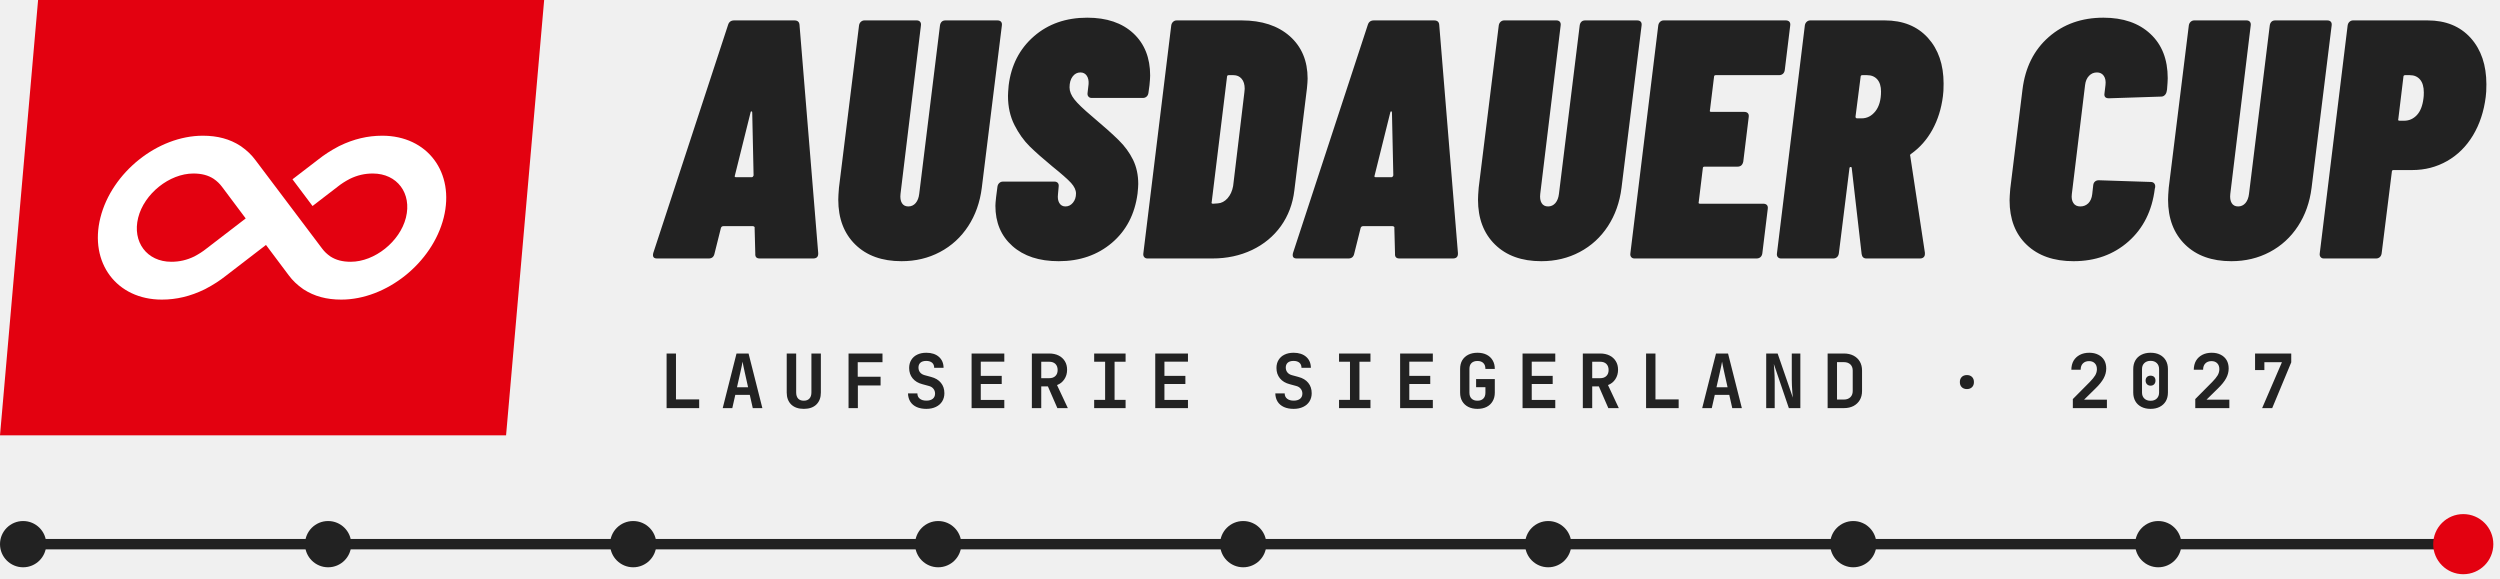
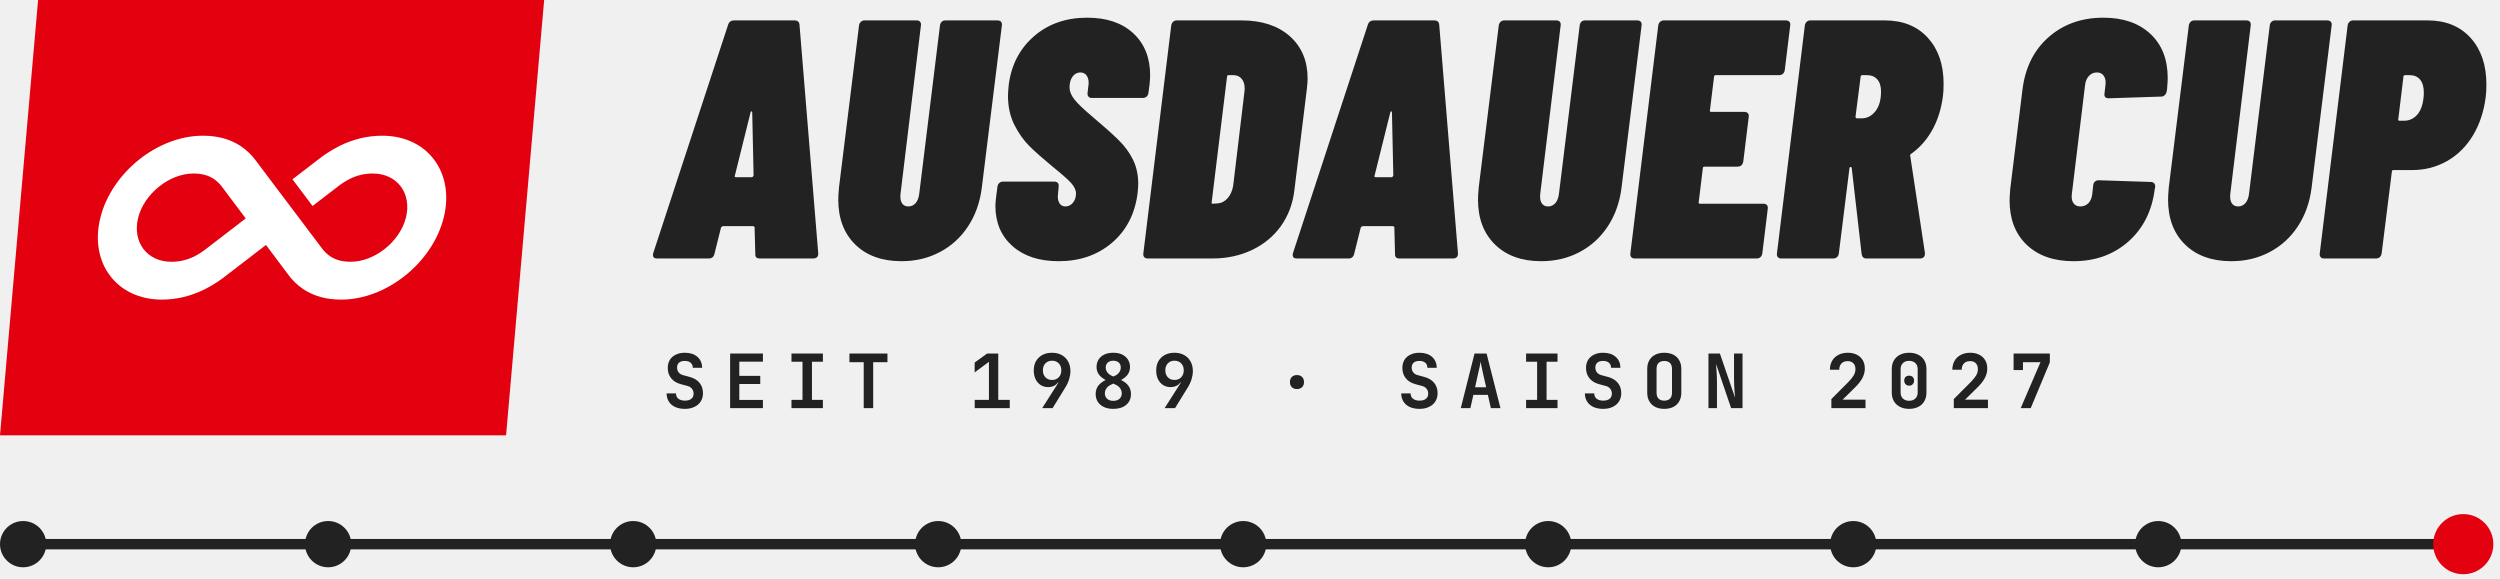
- <svg xmlns="http://www.w3.org/2000/svg" viewBox="0 0 367.54 85" role="img" aria-label="AUSDAUER CUP – LAUFSERIE SIEGERLAND · 2027">
+ <svg xmlns="http://www.w3.org/2000/svg" viewBox="0 0 367.54 85" role="img" aria-label="AUSDAUER CUP – SEIT 1989 · SAISON 2027">
  <g transform="translate(0 0) scale(1)">
    <polygon points="5.6,0 80,0 74.4,64 0,64" fill="#E30110" />
    <g fill="#FFFFFF" transform="translate(13.1 19.95) scale(0.85) translate(-318.11 -283.6)">
      <path d="M 338.402 303.129 C 337.762 303.641 337.133 304.043 336.301 304.488 C 335 305.117 333.738 305.406 332.324 305.406 C 328.113 305.406 325.547 301.984 326.598 297.777 C 327.633 293.637 332.008 290.141 336.145 290.141 C 337.566 290.141 338.688 290.434 339.652 291.059 C 340.262 291.484 340.684 291.895 341.082 292.418 L 345.195 297.91 Z M 368.816 283.602 C 366.281 283.602 363.871 284.176 361.445 285.355 L 361.359 285.398 L 361.238 285.461 C 359.891 286.172 358.801 286.879 357.711 287.742 L 353.285 291.141 L 356.754 295.762 L 361.102 292.418 C 361.738 291.914 362.371 291.504 363.203 291.066 C 364.504 290.434 365.766 290.141 367.18 290.141 C 371.391 290.141 373.961 293.566 372.906 297.777 C 371.867 301.914 367.496 305.406 363.359 305.406 C 361.938 305.406 360.816 305.113 359.852 304.492 C 359.242 304.066 358.82 303.66 358.422 303.133 L 346.871 287.812 C 346.188 286.895 345.426 286.164 344.402 285.445 L 344.281 285.363 C 342.453 284.176 340.332 283.602 337.781 283.602 C 329.965 283.602 322.02 289.961 320.062 297.777 C 318.105 305.586 322.871 311.949 330.688 311.949 C 333.223 311.949 335.633 311.371 338.059 310.191 L 338.145 310.148 L 338.266 310.086 C 339.609 309.379 340.703 308.672 341.789 307.812 L 348.703 302.496 L 352.633 307.738 C 353.316 308.656 354.078 309.383 355.102 310.105 L 355.223 310.188 C 357.051 311.371 359.172 311.949 361.723 311.949 C 369.539 311.949 377.488 305.586 379.441 297.777 C 381.398 289.961 376.633 283.602 368.816 283.602" />
    </g>
  </g>
  <path fill="#222222" d="M111.69 38Q110.99 38 111.04 37.3L111.04 37.3L110.94 33.5Q110.99 33.4 110.89 33.33Q110.79 33.25 110.69 33.25L110.69 33.25L106.34 33.25Q106.09 33.25 105.99 33.5L105.99 33.5L105.04 37.3Q104.89 38 104.19 38L104.19 38L96.59 38Q95.84 38 96.04 37.2L96.04 37.2L107.04 3.65Q107.24 3 107.94 3L107.94 3L116.79 3Q117.49 3 117.54 3.65L117.54 3.65L120.29 37.2L120.29 37.3Q120.29 38 119.54 38L119.54 38L111.69 38ZM108.04 25.8Q107.94 26.05 108.19 26.05L108.19 26.05L110.54 26.05Q110.69 26.05 110.79 25.8L110.79 25.8L110.59 16.55Q110.59 16.35 110.47 16.38Q110.34 16.4 110.34 16.55L110.34 16.55L108.04 25.8ZM132.54 38.4Q128.24 38.4 125.74 35.95Q123.24 33.5 123.24 29.35L123.24 29.35Q123.24 28.8 123.34 27.6L123.34 27.6L126.29 3.75Q126.34 3.4 126.57 3.2Q126.79 3 127.09 3L127.09 3L134.79 3Q135.09 3 135.27 3.2Q135.44 3.4 135.39 3.75L135.39 3.75L132.39 28.5Q132.29 29.35 132.59 29.85Q132.89 30.35 133.54 30.35L133.54 30.35Q134.19 30.35 134.62 29.85Q135.04 29.35 135.14 28.5L135.14 28.5L138.19 3.75Q138.24 3.4 138.44 3.2Q138.64 3 138.99 3L138.99 3L146.64 3Q146.99 3 147.17 3.2Q147.34 3.4 147.29 3.75L147.29 3.75L144.34 27.6Q143.94 30.8 142.34 33.25Q140.74 35.7 138.19 37.05Q135.64 38.4 132.54 38.4L132.54 38.4ZM155.64 38.4Q151.34 38.4 148.84 36.17Q146.34 33.95 146.34 30.25L146.34 30.25Q146.34 29.9 146.44 29L146.44 29L146.64 27.45Q146.69 27.1 146.92 26.9Q147.14 26.7 147.44 26.7L147.44 26.7L155.04 26.7Q155.34 26.7 155.52 26.9Q155.69 27.1 155.64 27.45L155.64 27.45L155.54 28.55Q155.44 29.35 155.74 29.85Q156.04 30.35 156.64 30.35L156.64 30.35Q157.29 30.35 157.74 29.8Q158.19 29.25 158.19 28.45L158.19 28.45Q158.19 27.7 157.47 26.9Q156.74 26.1 154.69 24.45L154.69 24.45Q152.69 22.8 151.39 21.53Q150.09 20.25 149.14 18.38Q148.19 16.5 148.19 14.1L148.19 14.1Q148.19 13.65 148.29 12.55L148.29 12.55Q148.84 8.1 151.99 5.35Q155.14 2.6 159.84 2.6L159.84 2.6Q164.14 2.6 166.62 4.9Q169.09 7.2 169.09 11.1L169.09 11.1Q169.09 11.55 168.99 12.55L168.99 12.55L168.84 13.65Q168.79 14 168.57 14.2Q168.34 14.4 168.04 14.4L168.04 14.4L160.49 14.4Q160.19 14.4 160.02 14.2Q159.84 14 159.89 13.65L159.89 13.65L160.04 12.35Q160.09 11.6 159.77 11.13Q159.44 10.65 158.84 10.65L158.84 10.65Q158.14 10.65 157.69 11.25Q157.24 11.85 157.24 12.85L157.24 12.85Q157.24 13.7 157.94 14.6Q158.64 15.5 160.54 17.1L160.54 17.1Q163.09 19.25 164.44 20.58Q165.79 21.9 166.57 23.48Q167.34 25.05 167.34 27.05L167.34 27.05Q167.34 27.45 167.24 28.45L167.24 28.45Q166.64 33 163.47 35.7Q160.29 38.4 155.64 38.4L155.64 38.4ZM168.69 38Q168.39 38 168.22 37.8Q168.04 37.6 168.09 37.25L168.09 37.25L172.19 3.75Q172.24 3.4 172.47 3.2Q172.69 3 172.99 3L172.99 3L182.54 3Q186.99 3 189.62 5.32Q192.24 7.65 192.24 11.55L192.24 11.55Q192.24 12 192.14 13L192.14 13L190.29 28Q189.94 30.95 188.32 33.23Q186.69 35.5 184.07 36.75Q181.44 38 178.24 38L178.24 38L168.69 38ZM178.14 29.7Q178.04 29.95 178.34 29.95L178.34 29.95L179.04 29.9Q179.84 29.85 180.47 29.15Q181.09 28.45 181.29 27.35L181.29 27.35L182.94 13.6L182.99 13.05Q182.99 12.1 182.54 11.58Q182.09 11.05 181.34 11.05L181.34 11.05L180.64 11.05Q180.39 11.05 180.39 11.3L180.39 11.3L178.14 29.7ZM205.74 38Q205.04 38 205.09 37.3L205.09 37.3L204.99 33.5Q205.04 33.4 204.94 33.33Q204.84 33.25 204.74 33.25L204.74 33.25L200.39 33.25Q200.14 33.25 200.04 33.5L200.04 33.5L199.09 37.3Q198.94 38 198.24 38L198.24 38L190.64 38Q189.89 38 190.09 37.2L190.09 37.2L201.09 3.65Q201.29 3 201.99 3L201.99 3L210.84 3Q211.54 3 211.59 3.65L211.59 3.65L214.34 37.2L214.34 37.3Q214.34 38 213.59 38L213.59 38L205.74 38ZM202.09 25.8Q201.99 26.05 202.24 26.05L202.24 26.05L204.59 26.05Q204.74 26.05 204.84 25.8L204.84 25.8L204.64 16.55Q204.64 16.35 204.52 16.38Q204.39 16.4 204.39 16.55L204.39 16.55L202.09 25.8ZM226.59 38.4Q222.29 38.4 219.79 35.95Q217.29 33.5 217.29 29.35L217.29 29.35Q217.29 28.8 217.39 27.6L217.39 27.6L220.34 3.75Q220.39 3.4 220.62 3.2Q220.84 3 221.14 3L221.14 3L228.84 3Q229.14 3 229.32 3.2Q229.49 3.4 229.44 3.75L229.44 3.75L226.44 28.5Q226.34 29.35 226.64 29.85Q226.94 30.35 227.59 30.35L227.59 30.35Q228.24 30.35 228.67 29.85Q229.09 29.35 229.19 28.5L229.19 28.5L232.24 3.75Q232.29 3.4 232.49 3.2Q232.69 3 233.04 3L233.04 3L240.69 3Q241.04 3 241.22 3.2Q241.39 3.4 241.34 3.75L241.34 3.75L238.39 27.6Q237.99 30.8 236.39 33.25Q234.79 35.7 232.24 37.05Q229.69 38.4 226.59 38.4L226.59 38.4ZM262.39 10.3Q262.34 10.65 262.12 10.85Q261.89 11.05 261.54 11.05L261.54 11.05L252.24 11.05Q251.99 11.05 251.99 11.3L251.99 11.3L251.39 16.2Q251.29 16.45 251.59 16.45L251.59 16.45L256.44 16.45Q256.79 16.45 256.97 16.65Q257.14 16.85 257.09 17.2L257.09 17.2L256.29 23.75Q256.14 24.5 255.44 24.5L255.44 24.5L250.59 24.5Q250.34 24.5 250.34 24.75L250.34 24.75L249.74 29.7Q249.64 29.95 249.94 29.95L249.94 29.95L259.24 29.95Q259.59 29.95 259.77 30.15Q259.94 30.35 259.89 30.7L259.89 30.7L259.09 37.25Q259.04 37.6 258.82 37.8Q258.59 38 258.24 38L258.24 38L240.29 38Q239.99 38 239.82 37.8Q239.64 37.6 239.69 37.25L239.69 37.25L243.79 3.75Q243.84 3.4 244.07 3.2Q244.29 3 244.59 3L244.59 3L262.54 3Q262.89 3 263.07 3.2Q263.24 3.4 263.19 3.75L263.19 3.75L262.39 10.3ZM274.39 38Q273.79 38 273.69 37.35L273.69 37.35L272.24 24.75Q272.24 24.55 272.09 24.55L272.09 24.55Q271.89 24.55 271.89 24.8L271.89 24.8L270.34 37.25Q270.29 37.6 270.07 37.8Q269.84 38 269.54 38L269.54 38L261.84 38Q261.54 38 261.37 37.8Q261.19 37.6 261.24 37.25L261.24 37.25L265.34 3.75Q265.39 3.4 265.62 3.2Q265.84 3 266.14 3L266.14 3L277.09 3Q281.09 3 283.42 5.55Q285.74 8.1 285.74 12.3L285.74 12.3Q285.74 13.5 285.64 14.15L285.64 14.15Q285.29 16.9 284.09 19.08Q282.89 21.25 280.99 22.6L280.99 22.6Q280.74 22.75 280.84 22.95L280.84 22.95L282.99 37.15L282.99 37.35Q282.99 37.65 282.79 37.83Q282.59 38 282.29 38L282.29 38L274.39 38ZM274.49 11.05L273.79 11.05Q273.54 11.05 273.54 11.3L273.54 11.3L272.79 17.15Q272.79 17.4 273.04 17.4L273.04 17.4L273.69 17.4Q274.89 17.4 275.72 16.35Q276.54 15.3 276.54 13.45L276.54 13.45Q276.54 12.3 275.99 11.67Q275.44 11.05 274.49 11.05L274.49 11.05ZM304.84 38.4Q300.49 38.4 297.97 36Q295.44 33.6 295.44 29.45L295.44 29.45Q295.44 28.95 295.54 27.75L295.54 27.75L297.34 13.15Q297.94 8.3 301.19 5.45Q304.44 2.6 309.24 2.6L309.24 2.6Q313.59 2.6 316.14 4.98Q318.69 7.35 318.69 11.5L318.69 11.5Q318.69 11.95 318.59 13.15L318.59 13.15L318.54 13.4Q318.49 13.75 318.27 13.97Q318.04 14.2 317.74 14.2L317.74 14.2L310.04 14.45Q309.29 14.45 309.39 13.75L309.39 13.75L309.54 12.5Q309.64 11.65 309.29 11.15Q308.94 10.65 308.29 10.65L308.29 10.65Q307.59 10.65 307.12 11.15Q306.64 11.65 306.54 12.5L306.54 12.5L304.59 28.55Q304.49 29.35 304.82 29.85Q305.14 30.35 305.84 30.35L305.84 30.35Q306.54 30.35 307.02 29.88Q307.49 29.4 307.59 28.55L307.59 28.55L307.74 27.2Q307.79 26.85 308.02 26.67Q308.24 26.5 308.54 26.5L308.54 26.5L316.19 26.75Q316.54 26.75 316.72 26.98Q316.89 27.2 316.84 27.55L316.84 27.55L316.79 27.75Q316.19 32.6 312.92 35.5Q309.64 38.4 304.84 38.4L304.84 38.4ZM328.04 38.4Q323.74 38.4 321.24 35.95Q318.74 33.5 318.74 29.35L318.74 29.35Q318.74 28.8 318.84 27.6L318.84 27.6L321.79 3.75Q321.84 3.4 322.07 3.2Q322.29 3 322.59 3L322.59 3L330.29 3Q330.59 3 330.77 3.2Q330.94 3.4 330.89 3.75L330.89 3.75L327.89 28.5Q327.79 29.35 328.09 29.85Q328.39 30.35 329.04 30.35L329.04 30.35Q329.69 30.35 330.12 29.85Q330.54 29.35 330.64 28.5L330.64 28.5L333.69 3.75Q333.74 3.4 333.94 3.2Q334.14 3 334.49 3L334.49 3L342.14 3Q342.49 3 342.67 3.2Q342.84 3.4 342.79 3.75L342.79 3.75L339.84 27.6Q339.44 30.8 337.84 33.25Q336.24 35.7 333.69 37.05Q331.14 38.4 328.04 38.4L328.04 38.4ZM356.89 3Q360.89 3 363.22 5.57Q365.54 8.15 365.54 12.4L365.54 12.4Q365.54 13.6 365.44 14.25L365.44 14.25Q365.04 17.45 363.57 19.9Q362.09 22.35 359.77 23.67Q357.44 25 354.64 25L354.64 25L351.89 25Q351.64 25 351.64 25.25L351.64 25.25L350.14 37.25Q350.09 37.6 349.87 37.8Q349.64 38 349.34 38L349.34 38L341.64 38Q341.34 38 341.17 37.8Q340.99 37.6 341.04 37.25L341.04 37.25L345.14 3.75Q345.19 3.4 345.42 3.2Q345.64 3 345.94 3L345.94 3L356.89 3ZM353.44 17.75Q354.54 17.75 355.32 16.92Q356.09 16.1 356.29 14.45L356.29 14.45Q356.34 14.15 356.34 13.6L356.34 13.6Q356.34 12.35 355.79 11.7Q355.24 11.05 354.29 11.05L354.29 11.05L353.59 11.05Q353.34 11.05 353.34 11.3L353.34 11.3L352.59 17.5Q352.49 17.75 352.79 17.75L352.79 17.75L353.44 17.75Z" />
-   <path fill="#222222" d="M102.79 60L98 60L98 51.97L99.38 51.97L99.38 58.72L102.79 58.72L102.79 60ZM107.66 60L106.25 60L108.28 51.97L110.05 51.97L112.08 60L110.67 60L110.23 58.05L108.1 58.05L107.66 60ZM108.84 54.76L108.35 56.93L109.98 56.93L109.5 54.78Q109.38 54.24 109.29 53.8Q109.2 53.37 109.17 53.17L109.17 53.17Q109.13 53.37 109.05 53.8Q108.97 54.24 108.84 54.76L108.84 54.76ZM118.17 60.11L118.17 60.11Q116.99 60.11 116.32 59.47Q115.66 58.82 115.66 57.71L115.66 57.71L115.66 51.97L117.05 51.97L117.05 57.7Q117.05 58.27 117.33 58.59Q117.62 58.91 118.17 58.91L118.17 58.91Q118.71 58.91 119 58.59Q119.29 58.27 119.29 57.7L119.29 57.7L119.29 51.97L120.68 51.97L120.68 57.71Q120.68 58.82 120.02 59.47Q119.36 60.11 118.17 60.11ZM126.12 60L124.75 60L124.75 51.97L129.74 51.97L129.74 53.25L126.1 53.25L126.1 55.39L129.46 55.39L129.46 56.67L126.12 56.67L126.12 60ZM136.19 60.11L136.19 60.11Q135.36 60.11 134.76 59.84Q134.15 59.56 133.83 59.05Q133.51 58.54 133.49 57.84L133.49 57.84L134.87 57.84Q134.87 58.34 135.23 58.62Q135.58 58.9 136.2 58.9L136.2 58.9Q136.79 58.9 137.13 58.63Q137.47 58.35 137.47 57.87L137.47 57.87Q137.47 57.46 137.23 57.16Q136.99 56.85 136.55 56.74L136.55 56.74L135.63 56.49Q134.68 56.25 134.17 55.62Q133.66 55 133.66 54.1L133.66 54.1Q133.66 53.42 133.97 52.92Q134.28 52.41 134.84 52.14Q135.41 51.86 136.18 51.86L136.18 51.86Q137.34 51.86 138.03 52.46Q138.71 53.06 138.72 54.07L138.72 54.07L137.34 54.07Q137.34 53.6 137.04 53.33Q136.73 53.06 136.17 53.06L136.17 53.06Q135.63 53.06 135.33 53.31Q135.03 53.57 135.03 54.03L135.03 54.03Q135.03 54.45 135.26 54.74Q135.49 55.03 135.91 55.15L135.91 55.15L136.87 55.41Q137.83 55.66 138.33 56.28Q138.84 56.9 138.84 57.81L138.84 57.81Q138.84 58.49 138.51 59.02Q138.18 59.54 137.59 59.82Q136.99 60.11 136.19 60.11ZM147.65 60L142.84 60L142.84 51.97L147.65 51.97L147.65 53.17L144.19 53.17L144.19 55.26L147.27 55.26L147.27 56.45L144.19 56.45L144.19 58.8L147.65 58.8L147.65 60ZM153.08 60L151.7 60L151.7 51.97L154.24 51.97Q155.05 51.97 155.64 52.27Q156.22 52.56 156.55 53.1Q156.88 53.63 156.88 54.36L156.88 54.36Q156.88 55.15 156.48 55.75Q156.08 56.36 155.4 56.61L155.4 56.61L156.99 60L155.45 60L154.06 56.81L153.08 56.81L153.08 60ZM153.08 53.18L153.08 55.6L154.24 55.6Q154.83 55.6 155.16 55.28Q155.49 54.96 155.49 54.4L155.49 54.4Q155.49 53.83 155.16 53.5Q154.83 53.18 154.24 53.18L154.24 53.18L153.08 53.18ZM165.48 60L160.86 60L160.86 58.79L162.47 58.79L162.47 53.18L160.86 53.18L160.86 51.97L165.48 51.97L165.48 53.18L163.86 53.18L163.86 58.79L165.48 58.79L165.48 60ZM174.65 60L169.84 60L169.84 51.97L174.65 51.97L174.65 53.17L171.19 53.17L171.19 55.26L174.27 55.26L174.27 56.45L171.19 56.45L171.19 58.8L174.65 58.8L174.65 60ZM190.19 60.11L190.19 60.11Q189.36 60.11 188.76 59.84Q188.15 59.56 187.83 59.05Q187.51 58.54 187.49 57.84L187.49 57.84L188.87 57.84Q188.87 58.34 189.23 58.62Q189.58 58.9 190.2 58.9L190.2 58.9Q190.79 58.9 191.13 58.63Q191.47 58.35 191.47 57.87L191.47 57.87Q191.47 57.46 191.23 57.16Q190.99 56.85 190.55 56.74L190.55 56.74L189.63 56.49Q188.68 56.25 188.17 55.62Q187.66 55 187.66 54.1L187.66 54.1Q187.66 53.42 187.97 52.92Q188.28 52.41 188.84 52.14Q189.41 51.86 190.18 51.86L190.18 51.86Q191.34 51.86 192.03 52.46Q192.71 53.06 192.72 54.07L192.72 54.07L191.34 54.07Q191.34 53.6 191.04 53.33Q190.73 53.06 190.17 53.06L190.17 53.06Q189.63 53.06 189.33 53.31Q189.03 53.57 189.03 54.03L189.03 54.03Q189.03 54.45 189.26 54.74Q189.49 55.03 189.91 55.15L189.91 55.15L190.87 55.41Q191.83 55.66 192.33 56.28Q192.84 56.9 192.84 57.81L192.84 57.81Q192.84 58.49 192.51 59.02Q192.18 59.54 191.59 59.82Q190.99 60.11 190.19 60.11ZM201.48 60L196.86 60L196.86 58.79L198.47 58.79L198.47 53.18L196.86 53.18L196.86 51.97L201.48 51.97L201.48 53.18L199.86 53.18L199.86 58.79L201.48 58.79L201.48 60ZM210.65 60L205.84 60L205.84 51.97L210.65 51.97L210.65 53.17L207.19 53.17L207.19 55.26L210.27 55.26L210.27 56.45L207.19 56.45L207.19 58.8L210.65 58.8L210.65 60ZM217.21 60.11L217.21 60.11Q216.44 60.11 215.86 59.82Q215.29 59.53 214.97 58.99Q214.66 58.46 214.66 57.73L214.66 57.73L214.66 54.24Q214.66 53.5 214.97 52.97Q215.29 52.44 215.86 52.15Q216.44 51.86 217.21 51.86L217.21 51.86Q217.99 51.86 218.56 52.15Q219.13 52.44 219.44 52.97Q219.76 53.5 219.76 54.24L219.76 54.24L218.38 54.24Q218.38 53.66 218.07 53.37Q217.77 53.07 217.21 53.07L217.21 53.07Q216.65 53.07 216.34 53.37Q216.03 53.66 216.03 54.23L216.03 54.23L216.03 57.73Q216.03 58.3 216.34 58.6Q216.65 58.91 217.21 58.91L217.21 58.91Q217.77 58.91 218.07 58.6Q218.38 58.3 218.38 57.73L218.38 57.73L218.38 56.92L217.01 56.92L217.01 55.73L219.76 55.73L219.76 57.73Q219.76 58.46 219.44 58.99Q219.13 59.53 218.56 59.82Q217.99 60.11 217.21 60.11ZM228.65 60L223.84 60L223.84 51.97L228.65 51.97L228.65 53.17L225.19 53.17L225.19 55.26L228.27 55.26L228.27 56.45L225.19 56.45L225.19 58.8L228.65 58.8L228.65 60ZM234.08 60L232.7 60L232.7 51.97L235.24 51.97Q236.05 51.97 236.64 52.27Q237.22 52.56 237.55 53.1Q237.88 53.63 237.88 54.36L237.88 54.36Q237.88 55.15 237.48 55.75Q237.08 56.36 236.4 56.61L236.4 56.61L237.99 60L236.45 60L235.06 56.81L234.08 56.81L234.08 60ZM234.08 53.18L234.08 55.6L235.24 55.6Q235.83 55.6 236.16 55.28Q236.49 54.96 236.49 54.4L236.49 54.4Q236.49 53.83 236.16 53.5Q235.83 53.18 235.24 53.18L235.24 53.18L234.08 53.18ZM246.79 60L242 60L242 51.97L243.38 51.97L243.38 58.72L246.79 58.72L246.79 60ZM251.66 60L250.25 60L252.28 51.97L254.05 51.97L256.08 60L254.67 60L254.23 58.05L252.1 58.05L251.66 60ZM252.84 54.76L252.35 56.93L253.98 56.93L253.5 54.78Q253.38 54.24 253.29 53.8Q253.2 53.37 253.17 53.17L253.17 53.17Q253.13 53.37 253.05 53.8Q252.97 54.24 252.84 54.76L252.84 54.76ZM260.91 60L259.66 60L259.66 51.97L261.34 51.97L263.58 58.46Q263.54 58.11 263.5 57.63Q263.47 57.15 263.44 56.65Q263.42 56.15 263.42 55.78L263.42 55.78L263.42 51.97L264.68 51.97L264.68 60L262.99 60L260.78 53.51Q260.8 53.83 260.84 54.28Q260.87 54.73 260.89 55.2Q260.91 55.68 260.91 56.07L260.91 56.07L260.91 60ZM271.08 60L268.69 60L268.69 51.97L271.08 51.97Q271.89 51.97 272.49 52.28Q273.09 52.59 273.42 53.15Q273.75 53.71 273.75 54.48L273.75 54.48L273.75 57.48Q273.75 58.24 273.42 58.81Q273.09 59.37 272.49 59.69Q271.89 60 271.08 60L271.08 60ZM270.07 53.24L270.07 58.74L271.08 58.74Q271.67 58.74 272.03 58.4Q272.38 58.06 272.38 57.48L272.38 57.48L272.38 54.48Q272.38 53.91 272.03 53.57Q271.67 53.24 271.08 53.24L271.08 53.24L270.07 53.24ZM289.17 57.2L289.17 57.2Q288.69 57.2 288.41 56.92Q288.13 56.65 288.13 56.17L288.13 56.17Q288.13 55.7 288.41 55.42Q288.69 55.14 289.17 55.14L289.17 55.14Q289.64 55.14 289.92 55.42Q290.2 55.7 290.2 56.17L290.2 56.17Q290.2 56.65 289.92 56.92Q289.64 57.2 289.17 57.2ZM309.75 60L304.74 60L304.74 58.67L307.24 56.15Q307.77 55.61 308.03 55.18Q308.28 54.74 308.28 54.28L308.28 54.28Q308.28 53.72 307.97 53.41Q307.66 53.09 307.13 53.09L307.13 53.09Q306.55 53.09 306.22 53.43Q305.89 53.76 305.89 54.36L305.89 54.36L304.52 54.36Q304.53 53.59 304.85 53.03Q305.18 52.48 305.77 52.17Q306.36 51.86 307.16 51.86L307.16 51.86Q307.92 51.86 308.48 52.15Q309.04 52.43 309.35 52.95Q309.65 53.47 309.65 54.18L309.65 54.18Q309.65 54.92 309.27 55.62Q308.89 56.32 308.06 57.12L308.06 57.12L306.39 58.76L309.75 58.76L309.75 60ZM316.17 60.11L316.17 60.11Q315.39 60.11 314.81 59.81Q314.24 59.52 313.93 58.98Q313.62 58.44 313.62 57.71L313.62 57.71L313.62 54.26Q313.62 53.53 313.93 52.99Q314.24 52.45 314.81 52.16Q315.39 51.86 316.17 51.86L316.17 51.86Q316.96 51.86 317.53 52.16Q318.09 52.45 318.41 52.99Q318.72 53.53 318.72 54.26L318.72 54.26L318.72 57.71Q318.72 58.44 318.41 58.98Q318.09 59.52 317.52 59.81Q316.95 60.11 316.17 60.11ZM316.17 58.92L316.17 58.92Q316.74 58.92 317.08 58.59Q317.42 58.26 317.42 57.71L317.42 57.71L317.42 54.26Q317.42 53.71 317.08 53.38Q316.74 53.05 316.17 53.05L316.17 53.05Q315.6 53.05 315.25 53.38Q314.91 53.71 314.91 54.26L314.91 54.26L314.91 57.71Q314.91 58.26 315.25 58.59Q315.6 58.92 316.17 58.92ZM316.17 56.7L316.17 56.7Q315.85 56.7 315.64 56.49Q315.44 56.28 315.44 55.95L315.44 55.95Q315.44 55.62 315.64 55.42Q315.84 55.23 316.17 55.23L316.17 55.23Q316.5 55.23 316.7 55.42Q316.89 55.62 316.89 55.95L316.89 55.95Q316.89 56.28 316.7 56.49Q316.5 56.7 316.17 56.7ZM327.75 60L322.74 60L322.74 58.67L325.24 56.15Q325.77 55.61 326.03 55.18Q326.28 54.74 326.28 54.28L326.28 54.28Q326.28 53.72 325.97 53.41Q325.66 53.09 325.13 53.09L325.13 53.09Q324.55 53.09 324.22 53.43Q323.89 53.76 323.89 54.36L323.89 54.36L322.52 54.36Q322.53 53.59 322.85 53.03Q323.18 52.48 323.77 52.17Q324.36 51.86 325.16 51.86L325.16 51.86Q325.92 51.86 326.48 52.15Q327.04 52.43 327.35 52.95Q327.65 53.47 327.65 54.18L327.65 54.18Q327.65 54.92 327.27 55.62Q326.89 56.32 326.06 57.12L326.06 57.12L324.39 58.76L327.75 58.76L327.75 60ZM334.05 60L332.57 60L335.48 53.25L332.9 53.25L332.9 54.41L331.53 54.41L331.53 51.97L336.85 51.97L336.85 53.27L334.05 60Z" />
+   <path fill="#222222" d="M100.7 60.11L100.7 60.11Q99.87 60.11 99.27 59.84Q98.66 59.56 98.34 59.05Q98.01 58.54 98 57.84L98 57.84L99.38 57.84Q99.38 58.34 99.73 58.62Q100.09 58.9 100.71 58.9L100.71 58.9Q101.3 58.9 101.64 58.63Q101.97 58.35 101.97 57.87L101.97 57.87Q101.97 57.46 101.73 57.16Q101.5 56.85 101.06 56.74L101.06 56.74L100.13 56.49Q99.19 56.25 98.68 55.62Q98.17 55 98.17 54.1L98.17 54.1Q98.17 53.42 98.47 52.92Q98.78 52.41 99.35 52.14Q99.91 51.86 100.68 51.86L100.68 51.86Q101.85 51.86 102.53 52.46Q103.21 53.06 103.23 54.07L103.23 54.07L101.85 54.07Q101.85 53.6 101.54 53.33Q101.23 53.06 100.67 53.06L100.67 53.06Q100.13 53.06 99.84 53.31Q99.54 53.57 99.54 54.03L99.54 54.03Q99.54 54.45 99.77 54.74Q99.99 55.03 100.42 55.15L100.42 55.15L101.38 55.41Q102.33 55.66 102.84 56.28Q103.35 56.9 103.35 57.81L103.35 57.81Q103.35 58.49 103.02 59.02Q102.69 59.54 102.09 59.82Q101.5 60.11 100.7 60.11ZM112.16 60L107.34 60L107.34 51.97L112.16 51.97L112.16 53.17L108.69 53.17L108.69 55.26L111.77 55.26L111.77 56.45L108.69 56.45L108.69 58.8L112.16 58.8L112.16 60ZM120.98 60L116.36 60L116.36 58.79L117.98 58.79L117.98 53.18L116.36 53.18L116.36 51.97L120.98 51.97L120.98 53.18L119.37 53.18L119.37 58.79L120.98 58.79L120.98 60ZM128.37 60L126.98 60L126.98 53.25L124.88 53.25L124.88 51.97L130.47 51.97L130.47 53.25L128.37 53.25L128.37 60ZM148.45 60L143.3 60L143.3 58.79L145.39 58.79L145.39 53.19L143.29 54.75L143.29 53.3L145.13 51.97L146.76 51.97L146.76 58.79L148.45 58.79L148.45 60ZM154.75 60L153.22 60L155.6 56.26L155.53 56.22Q155.31 56.56 154.94 56.73Q154.56 56.91 154.1 56.91L154.1 56.91Q153.46 56.91 152.98 56.6Q152.51 56.29 152.24 55.74Q151.98 55.19 151.98 54.46L151.98 54.46Q151.98 53.66 152.31 53.09Q152.65 52.51 153.25 52.18Q153.86 51.86 154.66 51.86L154.66 51.86Q155.49 51.86 156.09 52.2Q156.7 52.53 157.03 53.14Q157.37 53.74 157.37 54.56L157.37 54.56Q157.37 55.12 157.18 55.75Q156.99 56.38 156.64 56.93L156.64 56.93L154.75 60ZM154.67 55.86L154.67 55.86Q155.28 55.86 155.65 55.47Q156.03 55.08 156.03 54.43L156.03 54.43Q156.03 53.81 155.65 53.42Q155.28 53.03 154.67 53.03L154.67 53.03Q154.07 53.03 153.69 53.42Q153.32 53.81 153.32 54.43L153.32 54.43Q153.32 55.08 153.69 55.47Q154.07 55.86 154.67 55.86ZM163.67 60.11L163.67 60.11Q162.88 60.11 162.3 59.84Q161.72 59.57 161.4 59.08Q161.08 58.58 161.08 57.92L161.08 57.92Q161.08 57.2 161.48 56.68L161.48 56.68Q161.86 56.21 162.55 55.86L162.55 55.86Q161.94 55.55 161.6 55.12L161.6 55.12Q161.21 54.63 161.21 53.95L161.21 53.95Q161.21 53.33 161.51 52.86Q161.8 52.39 162.36 52.12Q162.91 51.86 163.67 51.86Q164.43 51.86 164.98 52.12Q165.52 52.39 165.82 52.86Q166.13 53.33 166.13 53.95L166.13 53.95Q166.13 54.64 165.74 55.13L165.74 55.13Q165.41 55.55 164.81 55.86L164.81 55.86Q165.54 56.23 165.88 56.69L165.88 56.69Q166.27 57.22 166.27 57.92L166.27 57.92Q166.27 58.93 165.57 59.52Q164.87 60.11 163.67 60.11ZM163.67 58.93L163.67 58.93Q164.25 58.93 164.58 58.63Q164.92 58.33 164.92 57.83L164.92 57.83Q164.92 57.45 164.69 57.1Q164.45 56.76 164.05 56.57L164.05 56.57L163.67 56.39L163.29 56.58Q162.89 56.76 162.66 57.1Q162.43 57.44 162.43 57.82L162.43 57.82Q162.43 58.32 162.77 58.63Q163.1 58.93 163.67 58.93ZM163.41 55.23L163.67 55.35L163.93 55.24Q164.32 55.05 164.55 54.73Q164.77 54.41 164.77 54.02L164.77 54.02Q164.77 53.57 164.48 53.3Q164.18 53.03 163.67 53.03Q163.17 53.03 162.86 53.3Q162.56 53.58 162.56 54.03L162.56 54.03Q162.56 54.41 162.79 54.73Q163.02 55.05 163.41 55.23L163.41 55.23ZM172.75 60L171.22 60L173.6 56.26L173.53 56.22Q173.31 56.56 172.94 56.73Q172.56 56.91 172.1 56.91L172.1 56.91Q171.46 56.91 170.98 56.6Q170.51 56.29 170.24 55.74Q169.98 55.19 169.98 54.46L169.98 54.46Q169.98 53.66 170.31 53.09Q170.65 52.51 171.25 52.18Q171.86 51.86 172.66 51.86L172.66 51.86Q173.49 51.86 174.09 52.2Q174.7 52.53 175.03 53.14Q175.37 53.74 175.37 54.56L175.37 54.56Q175.37 55.12 175.18 55.75Q174.99 56.38 174.64 56.93L174.64 56.93L172.75 60ZM172.67 55.86L172.67 55.86Q173.28 55.86 173.65 55.47Q174.03 55.08 174.03 54.43L174.03 54.43Q174.03 53.81 173.65 53.42Q173.28 53.03 172.67 53.03L172.67 53.03Q172.07 53.03 171.69 53.42Q171.32 53.81 171.32 54.43L171.32 54.43Q171.32 55.08 171.69 55.47Q172.07 55.86 172.67 55.86ZM190.67 57.2L190.67 57.2Q190.2 57.2 189.92 56.92Q189.64 56.65 189.64 56.17L189.64 56.17Q189.64 55.7 189.92 55.42Q190.2 55.14 190.67 55.14L190.67 55.14Q191.15 55.14 191.43 55.42Q191.71 55.7 191.71 56.17L191.71 56.17Q191.71 56.65 191.43 56.92Q191.15 57.2 190.67 57.2ZM208.7 60.11L208.7 60.11Q207.87 60.11 207.27 59.84Q206.66 59.56 206.34 59.05Q206.01 58.54 206 57.84L206 57.84L207.38 57.84Q207.38 58.34 207.73 58.62Q208.09 58.9 208.71 58.9L208.71 58.9Q209.3 58.9 209.64 58.63Q209.97 58.35 209.97 57.87L209.97 57.87Q209.97 57.46 209.73 57.16Q209.5 56.85 209.06 56.74L209.06 56.74L208.13 56.49Q207.19 56.25 206.68 55.62Q206.17 55 206.17 54.1L206.17 54.1Q206.17 53.42 206.47 52.92Q206.78 52.41 207.35 52.14Q207.91 51.86 208.68 51.86L208.68 51.86Q209.85 51.86 210.53 52.46Q211.21 53.06 211.23 54.07L211.23 54.07L209.85 54.07Q209.85 53.6 209.54 53.33Q209.23 53.06 208.67 53.06L208.67 53.06Q208.13 53.06 207.84 53.31Q207.54 53.57 207.54 54.03L207.54 54.03Q207.54 54.45 207.77 54.74Q207.99 55.03 208.42 55.15L208.42 55.15L209.38 55.41Q210.33 55.66 210.84 56.28Q211.35 56.9 211.35 57.81L211.35 57.81Q211.35 58.49 211.02 59.02Q210.69 59.54 210.09 59.82Q209.5 60.11 208.7 60.11ZM216.17 60L214.76 60L216.78 51.97L218.55 51.97L220.59 60L219.18 60L218.74 58.05L216.61 58.05L216.17 60ZM217.34 54.76L216.86 56.93L218.49 56.93L218 54.78Q217.88 54.24 217.79 53.8Q217.71 53.37 217.67 53.17L217.67 53.17Q217.64 53.37 217.56 53.8Q217.48 54.24 217.34 54.76L217.34 54.76ZM228.98 60L224.36 60L224.36 58.79L225.98 58.79L225.98 53.18L224.36 53.18L224.36 51.97L228.98 51.97L228.98 53.18L227.37 53.18L227.37 58.79L228.98 58.79L228.98 60ZM235.7 60.11L235.7 60.11Q234.87 60.11 234.27 59.84Q233.66 59.56 233.34 59.05Q233.01 58.54 233 57.84L233 57.84L234.38 57.84Q234.38 58.34 234.73 58.62Q235.09 58.9 235.71 58.9L235.71 58.9Q236.3 58.9 236.64 58.63Q236.97 58.35 236.97 57.87L236.97 57.87Q236.97 57.46 236.73 57.16Q236.5 56.85 236.06 56.74L236.06 56.74L235.13 56.49Q234.19 56.25 233.68 55.62Q233.17 55 233.17 54.1L233.17 54.1Q233.17 53.42 233.47 52.92Q233.78 52.41 234.35 52.14Q234.91 51.86 235.68 51.86L235.68 51.86Q236.85 51.86 237.53 52.46Q238.21 53.06 238.23 54.07L238.23 54.07L236.85 54.07Q236.85 53.6 236.54 53.33Q236.23 53.06 235.67 53.06L235.67 53.06Q235.13 53.06 234.84 53.31Q234.54 53.57 234.54 54.03L234.54 54.03Q234.54 54.45 234.77 54.74Q234.99 55.03 235.42 55.15L235.42 55.15L236.38 55.41Q237.33 55.66 237.84 56.28Q238.35 56.9 238.35 57.81L238.35 57.81Q238.35 58.49 238.02 59.02Q237.69 59.54 237.09 59.82Q236.5 60.11 235.7 60.11ZM244.67 60.11L244.67 60.11Q243.9 60.11 243.34 59.82Q242.77 59.53 242.47 58.99Q242.17 58.46 242.17 57.73L242.17 57.73L242.17 54.24Q242.17 53.51 242.47 52.98Q242.77 52.44 243.34 52.15Q243.9 51.86 244.67 51.86L244.67 51.86Q245.45 51.86 246.02 52.15Q246.58 52.44 246.88 52.98Q247.18 53.51 247.18 54.23L247.18 54.23L247.18 57.73Q247.18 58.46 246.88 58.99Q246.58 59.53 246.02 59.82Q245.45 60.11 244.67 60.11ZM244.67 58.9L244.67 58.9Q245.23 58.9 245.52 58.6Q245.81 58.3 245.81 57.73L245.81 57.73L245.81 54.24Q245.81 53.66 245.52 53.37Q245.23 53.07 244.67 53.07L244.67 53.07Q244.11 53.07 243.83 53.37Q243.54 53.66 243.54 54.24L243.54 54.24L243.54 57.73Q243.54 58.3 243.83 58.6Q244.12 58.9 244.67 58.9ZM252.42 60L251.17 60L251.17 51.97L252.85 51.97L255.08 58.46Q255.05 58.11 255.01 57.63Q254.97 57.15 254.95 56.65Q254.93 56.15 254.93 55.78L254.93 55.78L254.93 51.97L256.18 51.97L256.18 60L254.5 60L252.29 53.51Q252.31 53.83 252.34 54.28Q252.38 54.73 252.4 55.2Q252.42 55.68 252.42 56.07L252.42 56.07L252.42 60ZM274.26 60L269.24 60L269.24 58.67L271.75 56.15Q272.28 55.61 272.53 55.18Q272.78 54.74 272.78 54.28L272.78 54.28Q272.78 53.72 272.48 53.41Q272.17 53.09 271.64 53.09L271.64 53.09Q271.06 53.09 270.73 53.43Q270.4 53.76 270.4 54.36L270.4 54.36L269.02 54.36Q269.03 53.59 269.36 53.03Q269.68 52.48 270.28 52.17Q270.87 51.86 271.66 51.86L271.66 51.86Q272.42 51.86 272.98 52.15Q273.54 52.43 273.85 52.95Q274.16 53.47 274.16 54.18L274.16 54.18Q274.16 54.92 273.78 55.62Q273.4 56.32 272.56 57.12L272.56 57.12L270.89 58.76L274.26 58.76L274.26 60ZM280.67 60.11L280.67 60.11Q279.89 60.11 279.32 59.81Q278.75 59.52 278.43 58.98Q278.12 58.44 278.12 57.71L278.12 57.71L278.12 54.26Q278.12 53.53 278.43 52.99Q278.75 52.45 279.32 52.16Q279.89 51.86 280.67 51.86L280.67 51.86Q281.46 51.86 282.03 52.16Q282.6 52.45 282.91 52.99Q283.22 53.53 283.22 54.26L283.22 54.26L283.22 57.71Q283.22 58.44 282.91 58.98Q282.6 59.52 282.03 59.81Q281.45 60.11 280.67 60.11ZM280.67 58.92L280.67 58.92Q281.25 58.92 281.59 58.59Q281.93 58.26 281.93 57.71L281.93 57.71L281.93 54.26Q281.93 53.71 281.59 53.38Q281.25 53.05 280.67 53.05L280.67 53.05Q280.1 53.05 279.76 53.38Q279.42 53.71 279.42 54.26L279.42 54.26L279.42 57.71Q279.42 58.26 279.76 58.59Q280.1 58.92 280.67 58.92ZM280.67 56.7L280.67 56.7Q280.35 56.7 280.15 56.49Q279.95 56.28 279.95 55.95L279.95 55.95Q279.95 55.62 280.15 55.42Q280.34 55.23 280.67 55.23L280.67 55.23Q281 55.23 281.2 55.42Q281.4 55.62 281.4 55.95L281.4 55.95Q281.4 56.28 281.2 56.49Q281 56.7 280.67 56.7ZM292.26 60L287.24 60L287.24 58.67L289.75 56.15Q290.28 55.61 290.53 55.18Q290.78 54.74 290.78 54.28L290.78 54.28Q290.78 53.72 290.48 53.41Q290.17 53.09 289.64 53.09L289.64 53.09Q289.06 53.09 288.73 53.43Q288.4 53.76 288.4 54.36L288.4 54.36L287.02 54.36Q287.03 53.59 287.36 53.03Q287.68 52.48 288.28 52.17Q288.87 51.86 289.66 51.86L289.66 51.86Q290.42 51.86 290.98 52.15Q291.54 52.43 291.85 52.95Q292.16 53.47 292.16 54.18L292.16 54.18Q292.16 54.92 291.78 55.62Q291.4 56.32 290.56 57.12L290.56 57.12L288.89 58.76L292.26 58.76L292.26 60ZM298.55 60L297.08 60L299.98 53.25L297.41 53.25L297.41 54.41L296.03 54.41L296.03 51.97L301.36 51.97L301.36 53.27L298.55 60Z" />
  <path d="M3.4 80H362.14" stroke="#222222" stroke-width="1.53" fill="none" />
  <circle cx="3.4" cy="80" r="3.4" fill="#222222" />
  <circle cx="48.24" cy="80" r="3.4" fill="#222222" />
  <circle cx="93.09" cy="80" r="3.4" fill="#222222" />
  <circle cx="137.93" cy="80" r="3.4" fill="#222222" />
  <circle cx="182.77" cy="80" r="3.4" fill="#222222" />
  <circle cx="227.61" cy="80" r="3.4" fill="#222222" />
  <circle cx="272.46" cy="80" r="3.4" fill="#222222" />
  <circle cx="317.3" cy="80" r="3.4" fill="#222222" />
  <circle cx="362.14" cy="80" r="4.42" fill="#E30110" />
</svg>
